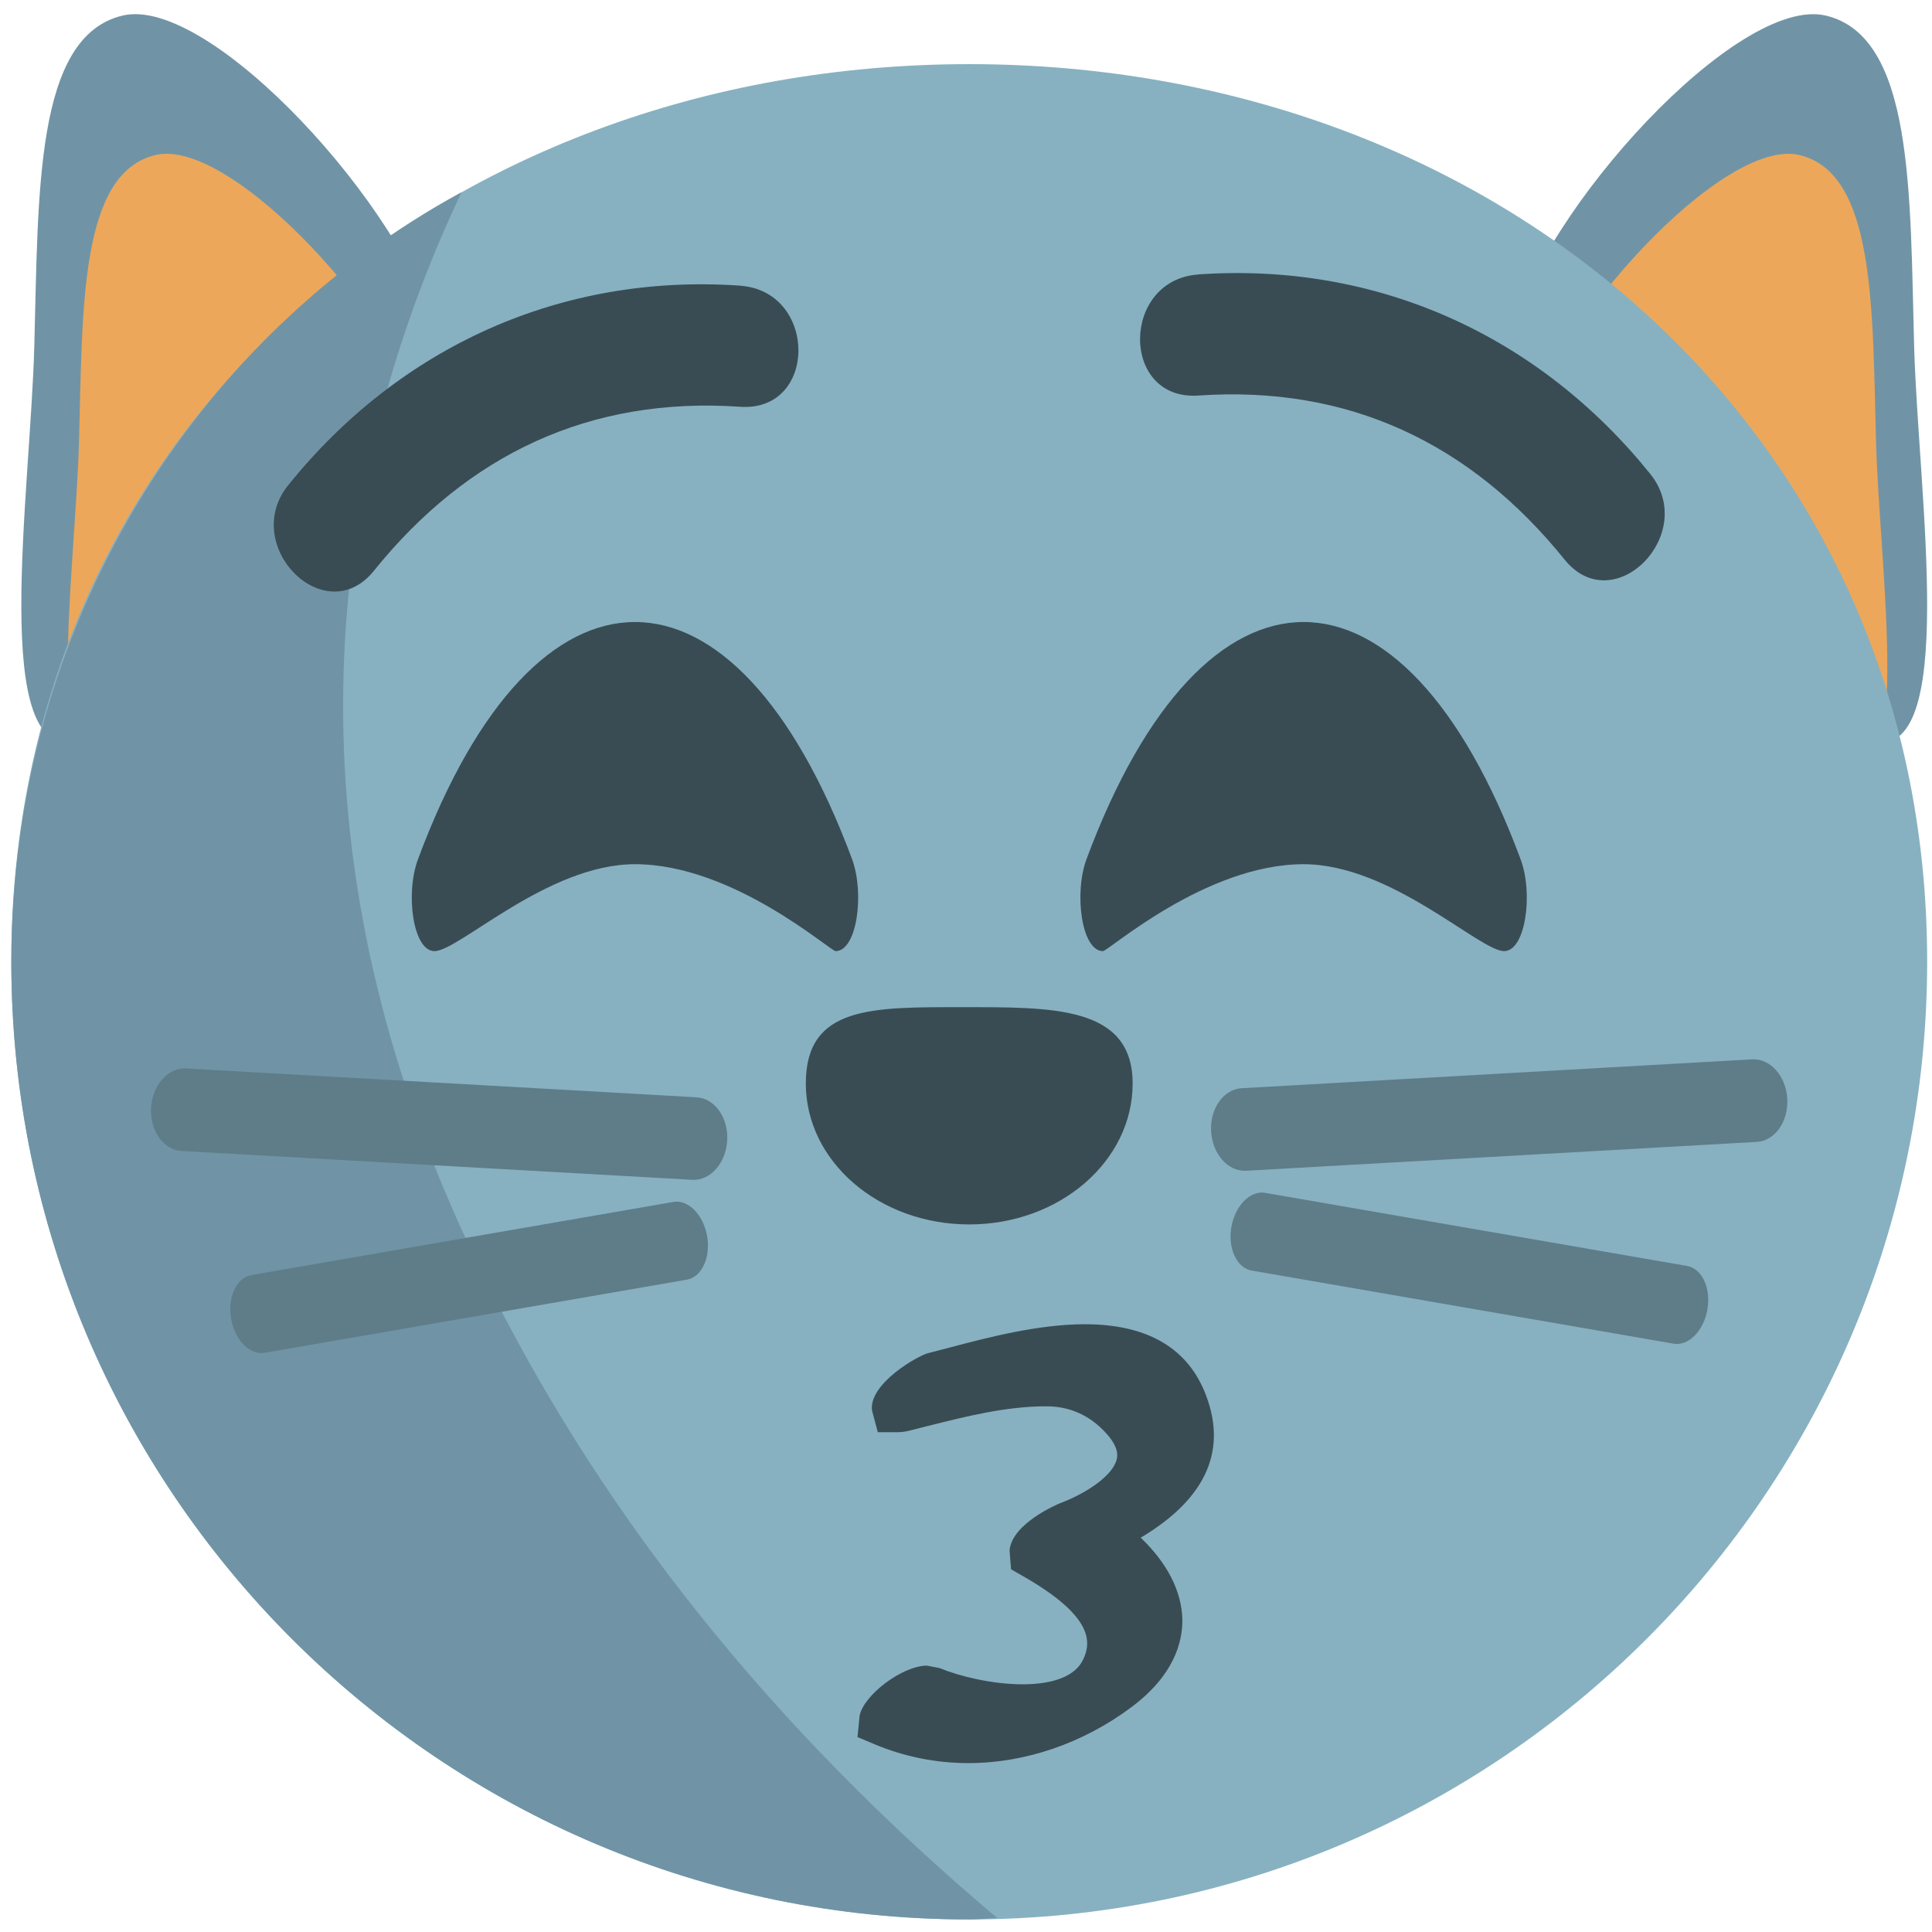
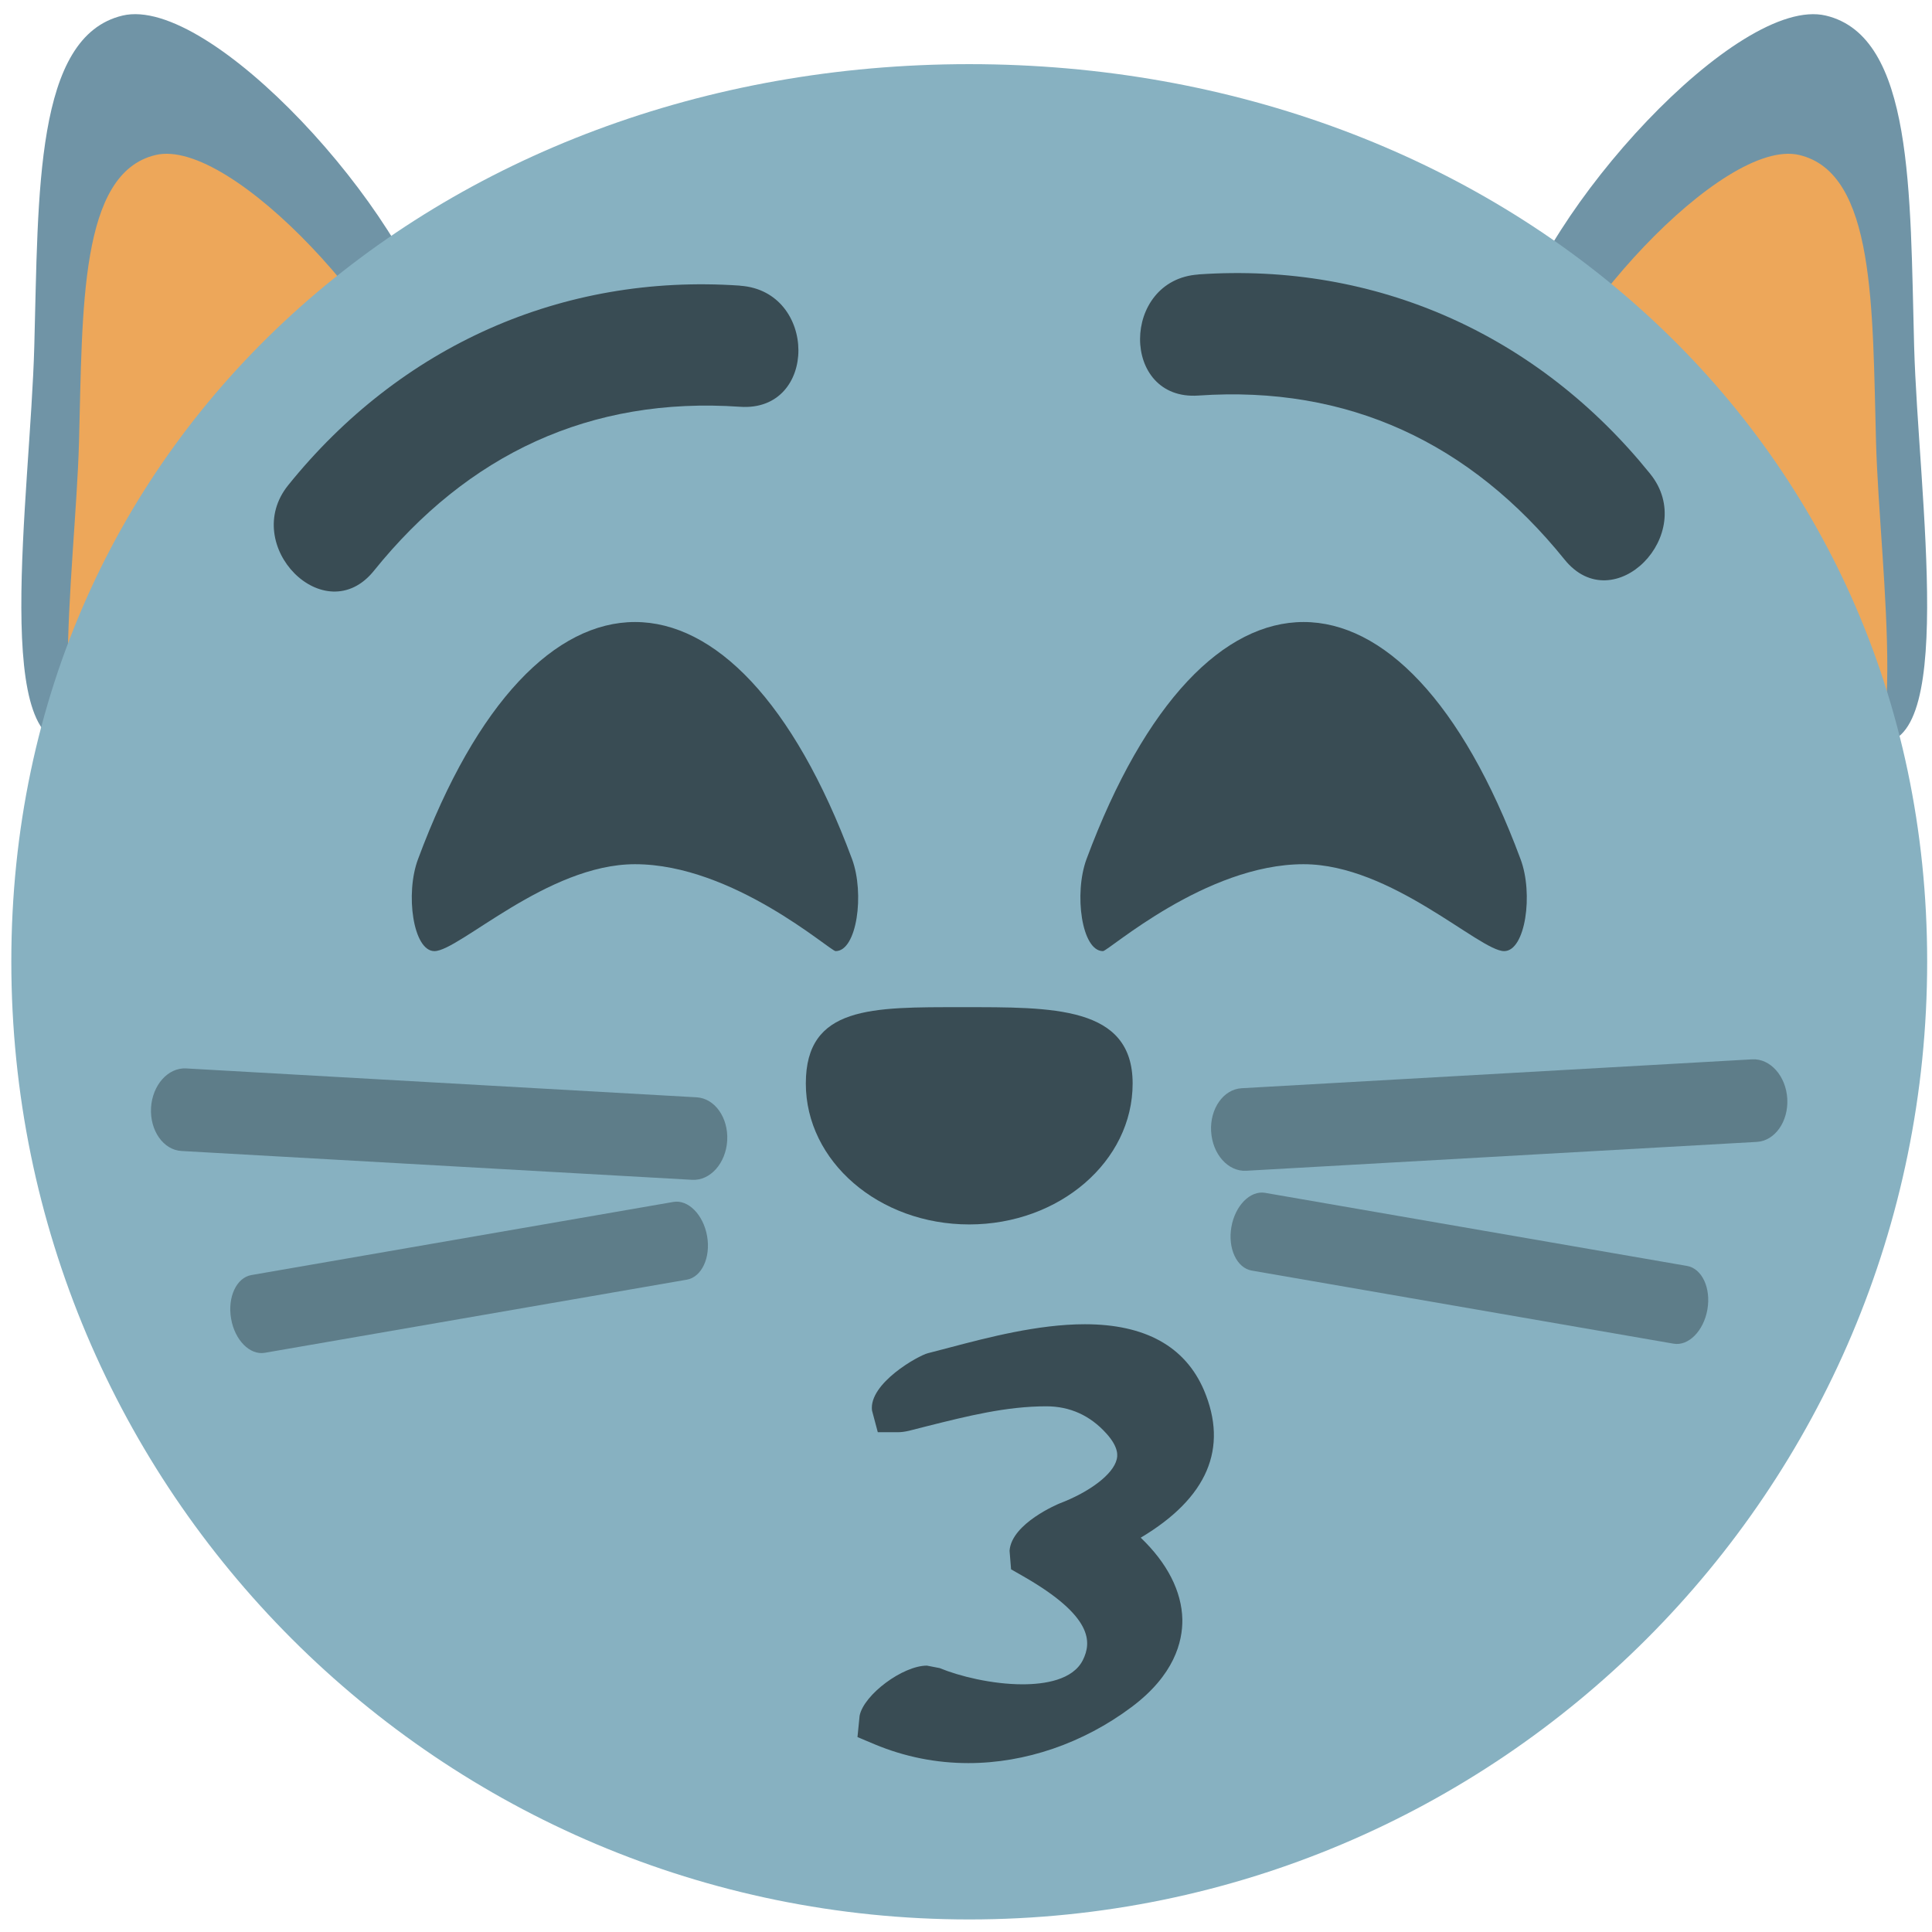
- <svg xmlns="http://www.w3.org/2000/svg" viewBox="0 0 64 64" enable-background="new 0 0 64 64">
-   <path fill="#7094a6" d="m50.07 11.12c-.987 4.131 9.01 12.754 11.915 13.448 2.908.694 1.561-8.149 1.423-13.1-.137-5.099-.018-10.257-2.922-10.951-2.908-.695-9.432 6.474-10.416 10.606" />
-   <path fill="#eda75a" d="m50.564 14.342c-.858 3.59 7.823 11.08 10.348 11.68 2.523.604 1.352-7.07 1.234-11.378-.122-4.429-.016-8.909-2.54-9.509-2.52-.603-8.185 5.621-9.04 9.207" />
-   <path fill="#7094a6" d="m14.474 11.12c.987 4.131-9.01 12.754-11.917 13.448-2.906.694-1.554-8.149-1.421-13.1.14-5.1.015-10.258 2.922-10.952 2.906-.694 9.43 6.475 10.416 10.607" />
-   <path fill="#eda75a" d="m14.199 14.342c.854 3.59-7.823 11.08-10.348 11.68-2.523.604-1.351-7.07-1.234-11.378.121-4.429.012-8.909 2.536-9.509 2.524-.603 8.192 5.621 9.05 9.207" />
-   <path fill="#87b1c1" d="m63.84 31.851c0 17.529-14.204 31.733-31.732 31.733s-31.733-14.204-31.733-31.733c0-17.524 14.204-29.726 31.732-29.726s31.733 12.202 31.733 29.726" />
-   <path fill="#7094a6" d="m15.477 41.13c-5.626-12.07-5.272-24.03-.188-34.763-8.847 4.801-14.914 14.392-14.914 25.484 0 17.525 14.204 31.733 31.732 31.733.313 0 .613-.039.929-.047-7.274-6.125-13.405-13.49-17.559-22.407" />
+ <svg xmlns="http://www.w3.org/2000/svg" enable-background="new 0 0 64 64" viewBox="0 0 64 64">
+   <path d="m50.07 11.12c-.987 4.131 9.01 12.754 11.915 13.448 2.908.694 1.561-8.149 1.423-13.1-.137-5.099-.018-10.257-2.922-10.951-2.908-.695-9.432 6.474-10.416 10.606" fill="#7094a6" />
+   <path d="m50.564 14.342c-.858 3.59 7.823 11.08 10.348 11.68 2.523.604 1.352-7.07 1.234-11.378-.122-4.429-.016-8.909-2.54-9.509-2.52-.603-8.185 5.621-9.04 9.207" fill="#eda75a" />
+   <path d="m14.474 11.12c.987 4.131-9.01 12.754-11.917 13.448-2.906.694-1.554-8.149-1.421-13.1.14-5.1.015-10.258 2.922-10.952 2.906-.694 9.43 6.475 10.416 10.607" fill="#7094a6" />
+   <path d="m14.199 14.342c.854 3.59-7.823 11.08-10.348 11.68-2.523.604-1.351-7.07-1.234-11.378.121-4.429.012-8.909 2.536-9.509 2.524-.603 8.192 5.621 9.05 9.207" fill="#eda75a" />
+   <path d="m63.84 31.851c0 17.529-14.204 31.733-31.732 31.733s-31.733-14.204-31.733-31.733c0-17.524 14.204-29.726 31.732-29.726s31.733 12.202 31.733 29.726" fill="#87b1c1" />
  <g fill="#394c54">
    <path d="m26.694 35.892c0-2.575 2.191-2.528 5.178-2.528 2.992 0 5.648-.047 5.648 2.528 0 2.579-2.427 4.669-5.413 4.669-2.992 0-5.413-2.09-5.413-4.669" />
    <path d="m39.882 46.05c-.621-1.446-1.946-2.183-3.945-2.183-1.552 0-3.243.446-4.476.771l-.721.188c-.319.078-1.963 1-1.854 1.897l.192.721h.666c.108 0 .228-.016.365-.047l.6-.153c1.346-.337 2.622-.658 3.951-.658.783 0 1.45.302 1.987.897.438.482.368.769.345.862-.118.49-.882 1.074-1.901 1.462-.016.008-1.583.651-1.648 1.564l.05.615.411.235c2.309 1.324 2.262 2.179 1.966 2.774-.333.659-1.268.8-1.997.8-1.01 0-2.105-.271-2.744-.537l-.423-.082c-.8 0-2.089.96-2.23 1.658l-.071.709.568.239c.984.411 2.03.623 3.104.623h.004c1.881 0 3.802-.658 5.4-1.854 1.419-1.059 1.695-2.164 1.686-2.904-.02-.934-.501-1.87-1.379-2.709 2.209-1.317 2.911-2.96 2.094-4.888" />
    <path d="m24.513 9.462c-5.905-.408-11.259 2.01-14.964 6.608-1.611 1.995 1.213 4.853 2.837 2.838 3.108-3.857 7.159-5.777 12.13-5.433 2.585.179 2.568-3.836 0-4.01" />
    <path d="m39.701 9.09c5.903-.408 11.259 2.01 14.965 6.608 1.609 1.995-1.213 4.853-2.838 2.838-3.11-3.857-7.159-5.777-12.13-5.433-2.585.179-2.567-3.836 0-4.01" />
    <path d="m13.848 28.46c-.429 1.141-.165 3.047.543 3.047.813 0 3.741-2.879 6.644-2.879 3.251 0 6.467 2.879 6.646 2.879.708 0 .964-1.907.545-3.047-3.893-10.473-10.49-10.473-14.378 0" />
    <path d="m50.37 28.46c.43 1.141.165 3.047-.543 3.047-.813 0-3.741-2.879-6.644-2.879-3.251 0-6.467 2.879-6.646 2.879-.707 0-.966-1.907-.545-3.047 3.894-10.473 10.49-10.473 14.378 0" />
  </g>
  <g fill="#5e7d89">
    <path d="m24.09 37.779c-.043.754-.562 1.339-1.164 1.304l-16.913-.955c-.598-.033-1.05-.672-1.01-1.429.043-.753.564-1.339 1.162-1.306l16.915.957c.599.036 1.05.674 1.01 1.429" />
    <path d="m23.424 40.949c.123.709-.179 1.355-.672 1.442l-13.98 2.422c-.494.086-.996-.419-1.117-1.133-.123-.709.179-1.356.672-1.442l13.977-2.422c.494-.087.996.423 1.12 1.133" />
    <path d="m40.12 37.478c.043.754.561 1.338 1.162 1.305l16.914-.956c.598-.033 1.051-.673 1.01-1.429-.043-.753-.564-1.339-1.164-1.306l-16.913.957c-.6.035-1.051.674-1.01 1.429" />
    <path d="m40.791 40.647c-.123.709.179 1.355.672 1.442l13.976 2.422c.493.086.997-.42 1.121-1.133.123-.709-.179-1.356-.673-1.442l-13.977-2.421c-.494-.087-.996.423-1.119 1.132" />
  </g>
</svg>
